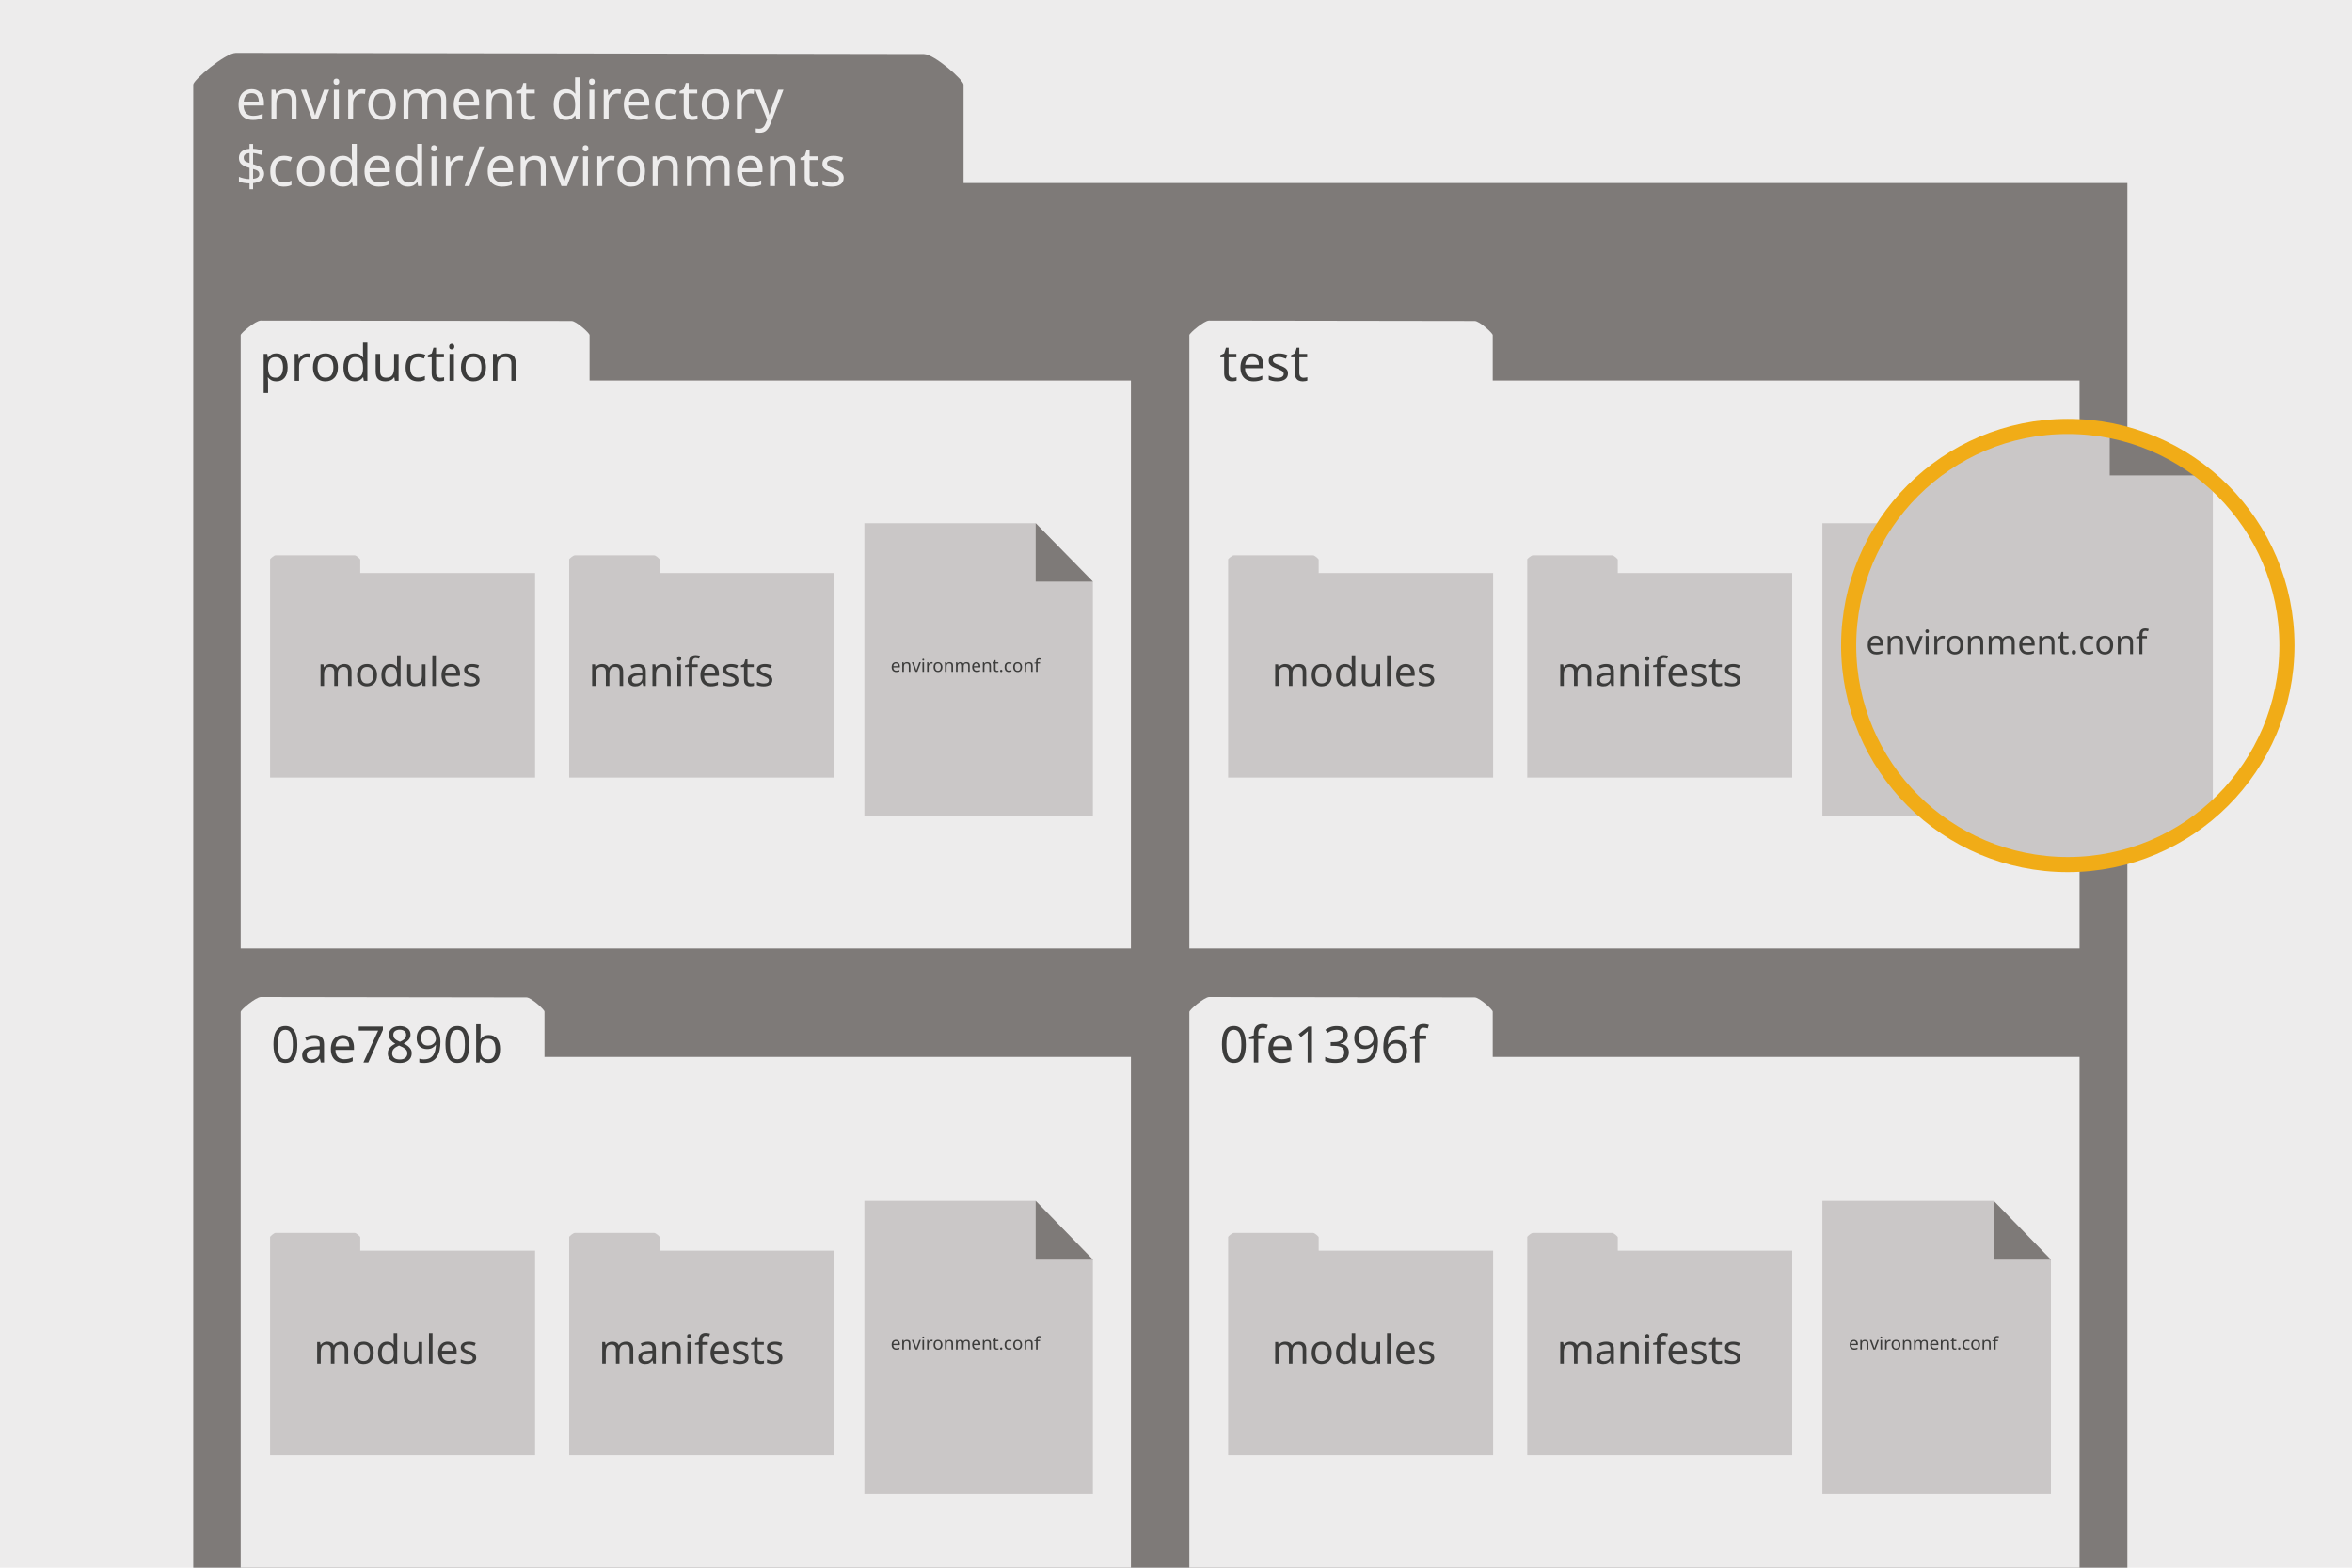
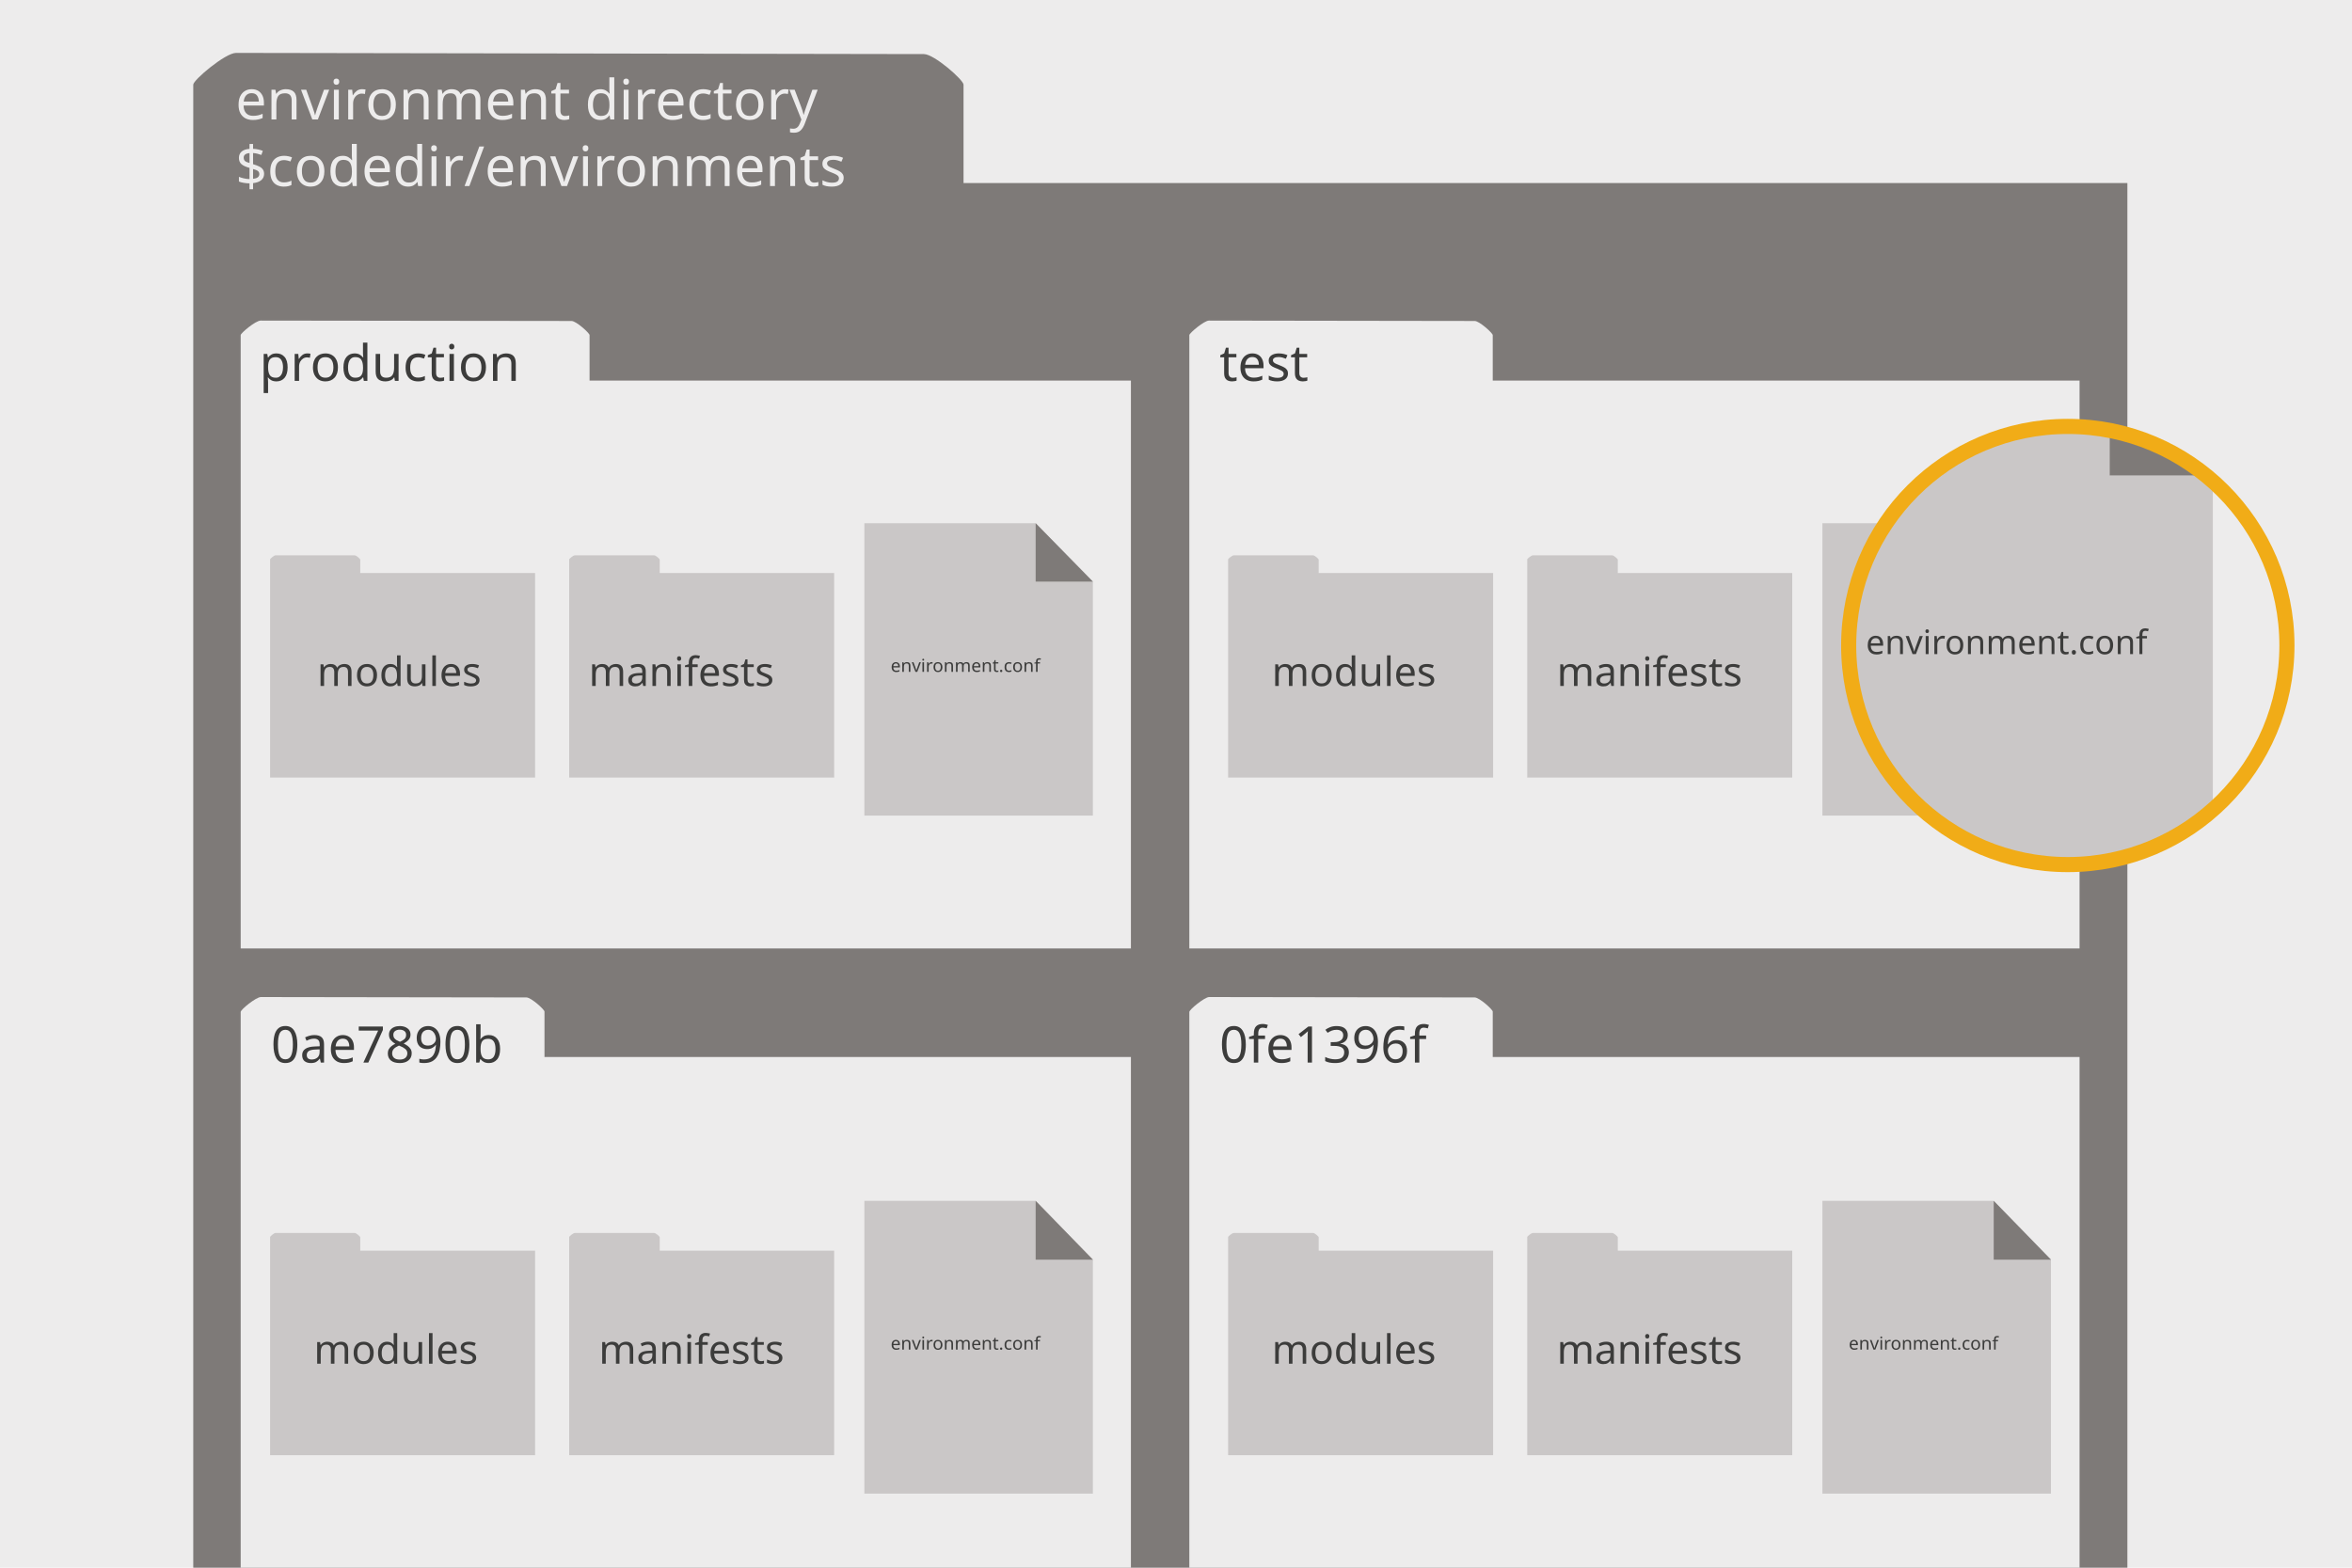
<svg xmlns="http://www.w3.org/2000/svg" xmlns:xlink="http://www.w3.org/1999/xlink" version="1.1" id="Layer_1" x="0px" y="0px" viewBox="0 0 600 400" enable-background="new 0 0 600 400" xml:space="preserve">
  <rect fill="#EDECEC" width="600" height="400" />
  <g>
    <defs>
      <rect id="SVGID_1_" width="600" height="400" />
    </defs>
    <clipPath id="SVGID_2_">
      <use xlink:href="#SVGID_1_" overflow="visible" />
    </clipPath>
    <path clip-path="url(#SVGID_2_)" fill="#7E7A78" d="M49.3,21.6v21.6v45.5V428h493.4V46.7H245.8V21.6c0-1.2-7.5-7.8-10.1-7.8   L60.2,13.5C57.5,13.5,49.3,20.4,49.3,21.6z" />
    <g clip-path="url(#SVGID_2_)">
      <text transform="matrix(1 0 0 1 60.0747 30.4739)">
-         <tspan x="0" y="0" fill="#EDECEC" font-family="'DroidSansMono'" font-size="14.143">enviroment directory</tspan>
+         <tspan x="0" y="0" fill="#EDECEC" font-family="'DroidSansMono'" font-size="14.143">environment directory</tspan>
        <tspan x="0" y="17" fill="#EDECEC" font-family="'DroidSansMono'" font-size="14.143">$codedir/environments</tspan>
      </text>
    </g>
    <path clip-path="url(#SVGID_2_)" fill="#EDECEC" d="M61.4,85.5v9.9V242h227.1V97.1H150.4V85.5c0-0.5-3.4-3.6-4.6-3.6l-79.3-0.1   C65.2,81.8,61.4,85,61.4,85.5z" />
    <g clip-path="url(#SVGID_2_)">
      <text transform="matrix(1 0 0 1 66.1699 97.1898)" fill="#3C3C3B" font-family="'DroidSansMono'" font-size="12.857">production</text>
    </g>
    <path clip-path="url(#SVGID_2_)" fill="#EDECEC" d="M303.4,85.5v9.9V242h227.1V97.1H380.8V85.5c0-0.5-3.4-3.6-4.6-3.6l-67.8-0.1   C307.2,81.8,303.4,85,303.4,85.5z" />
    <g clip-path="url(#SVGID_2_)">
      <polygon fill="#CAC7C7" points="278.8,208.1 220.5,208.1 220.5,133.5 264.2,133.5 278.8,148.4   " />
      <polygon fill="#7E7A78" points="278.8,148.4 264.2,148.4 264.2,133.5   " />
    </g>
    <g clip-path="url(#SVGID_2_)">
      <text transform="matrix(1 0 0 1 311.0947 97.1898)" fill="#3C3C3B" font-family="'DroidSansMono'" font-size="12.857">test</text>
    </g>
    <path clip-path="url(#SVGID_2_)" fill="#EDECEC" d="M303.4,258.2v9.9v146.5h227.1V269.7H380.8v-11.6c0-0.5-3.4-3.6-4.6-3.6   l-67.8-0.1C307.2,254.5,303.4,257.6,303.4,258.2z" />
    <g clip-path="url(#SVGID_2_)">
      <text transform="matrix(1 0 0 1 311.0947 271.1151)" fill="#3C3C3B" font-family="'DroidSansMono'" font-size="12.857">0fe1396f</text>
    </g>
    <path clip-path="url(#SVGID_2_)" fill="#EDECEC" d="M61.4,258.2v9.9v146.5h227.1V269.7H138.9v-11.6c0-0.5-3.4-3.6-4.6-3.6   l-67.8-0.1C65.2,254.5,61.4,257.6,61.4,258.2z" />
    <g clip-path="url(#SVGID_2_)">
      <text transform="matrix(1 0 0 1 69.1348 271.1151)" fill="#3C3C3B" font-family="'DroidSansMono'" font-size="12.857">0ae7890b</text>
    </g>
    <g clip-path="url(#SVGID_2_)">
      <text transform="matrix(1 0 0 1 227.2104 171.4315)" fill="#3C3C3B" font-family="'DroidSansMono'" font-size="4.565">environment.conf</text>
    </g>
    <path clip-path="url(#SVGID_2_)" fill="#CAC7C7" d="M68.9,142.7v3v6.2v46.5h67.6v-52.2H91.9v-3.4c0-0.2-1-1.1-1.4-1.1l-20.2,0   C70,141.6,68.9,142.6,68.9,142.7z" />
    <path clip-path="url(#SVGID_2_)" fill="#CAC7C7" d="M145.2,142.7v3v6.2v46.5h67.6v-52.2h-44.5v-3.4c0-0.2-1-1.1-1.4-1.1l-20.2,0   C146.3,141.6,145.2,142.6,145.2,142.7z" />
    <g clip-path="url(#SVGID_2_)">
      <text transform="matrix(1 0 0 1 80.8926 175.0252)" fill="#3C3C3B" font-family="'DroidSansMono'" font-size="10.286">modules</text>
    </g>
    <g clip-path="url(#SVGID_2_)">
      <text transform="matrix(1 0 0 1 150.1802 175.0252)" fill="#3C3C3B" font-family="'DroidSansMono'" font-size="10.286">manifests</text>
    </g>
    <g clip-path="url(#SVGID_2_)">
      <polygon fill="#CAC7C7" points="278.8,381.1 220.5,381.1 220.5,306.4 264.2,306.4 278.8,321.4   " />
      <polygon fill="#7E7A78" points="278.8,321.4 264.2,321.4 264.2,306.4   " />
    </g>
    <g clip-path="url(#SVGID_2_)">
      <text transform="matrix(1 0 0 1 227.2104 344.3582)" fill="#3C3C3B" font-family="'DroidSansMono'" font-size="4.565">environment.conf</text>
    </g>
    <path clip-path="url(#SVGID_2_)" fill="#CAC7C7" d="M68.9,315.6v3v6.2v46.5h67.6v-52.2H91.9v-3.4c0-0.2-1-1.1-1.4-1.1l-20.2,0   C70,314.5,68.9,315.5,68.9,315.6z" />
    <path clip-path="url(#SVGID_2_)" fill="#CAC7C7" d="M145.2,315.6v3v6.2v46.5h67.6v-52.2h-44.5v-3.4c0-0.2-1-1.1-1.4-1.1l-20.2,0   C146.3,314.5,145.2,315.5,145.2,315.6z" />
    <g clip-path="url(#SVGID_2_)">
      <text transform="matrix(1 0 0 1 80.0356 347.951)" fill="#3C3C3B" font-family="'DroidSansMono'" font-size="10.286">modules</text>
    </g>
    <g clip-path="url(#SVGID_2_)">
      <text transform="matrix(1 0 0 1 152.751 347.951)" fill="#3C3C3B" font-family="'DroidSansMono'" font-size="10.286">manifests</text>
    </g>
    <g clip-path="url(#SVGID_2_)">
      <polygon fill="#CAC7C7" points="523.2,208.1 464.9,208.1 464.9,133.5 508.6,133.5 523.2,148.4   " />
      <polygon fill="#7E7A78" points="523.2,148.4 508.6,148.4 508.6,133.5   " />
    </g>
    <g clip-path="url(#SVGID_2_)">
      <polygon fill="#CAC7C7" points="523.2,381.1 464.9,381.1 464.9,306.4 508.6,306.4 523.2,321.4   " />
      <polygon fill="#7E7A78" points="523.2,321.4 508.6,321.4 508.6,306.4   " />
    </g>
    <g clip-path="url(#SVGID_2_)">
      <text transform="matrix(1 0 0 1 471.6104 344.3582)" fill="#3C3C3B" font-family="'DroidSansMono'" font-size="4.565">environment.conf</text>
    </g>
    <path clip-path="url(#SVGID_2_)" fill="#CAC7C7" d="M313.3,315.6v3v6.2v46.5h67.6v-52.2h-44.5v-3.4c0-0.2-1-1.1-1.4-1.1l-20.2,0   C314.4,314.5,313.3,315.5,313.3,315.6z" />
    <path clip-path="url(#SVGID_2_)" fill="#CAC7C7" d="M389.6,315.6v3v6.2v46.5h67.6v-52.2h-44.5v-3.4c0-0.2-1-1.1-1.4-1.1l-20.2,0   C390.7,314.5,389.6,315.5,389.6,315.6z" />
    <g clip-path="url(#SVGID_2_)">
      <text transform="matrix(1 0 0 1 324.4346 347.951)" fill="#3C3C3B" font-family="'DroidSansMono'" font-size="10.286">modules</text>
    </g>
    <g clip-path="url(#SVGID_2_)">
      <text transform="matrix(1 0 0 1 397.1504 347.951)" fill="#3C3C3B" font-family="'DroidSansMono'" font-size="10.286">manifests</text>
    </g>
    <path clip-path="url(#SVGID_2_)" fill="#CAC7C7" d="M313.3,142.7v3v6.2v46.5h67.6v-52.2h-44.5v-3.4c0-0.2-1-1.1-1.4-1.1l-20.2,0   C314.4,141.6,313.3,142.6,313.3,142.7z" />
    <path clip-path="url(#SVGID_2_)" fill="#CAC7C7" d="M389.6,142.7v3v6.2v46.5h67.6v-52.2h-44.5v-3.4c0-0.2-1-1.1-1.4-1.1l-20.2,0   C390.7,141.6,389.6,142.6,389.6,142.7z" />
    <g clip-path="url(#SVGID_2_)">
      <text transform="matrix(1 0 0 1 324.4346 175.0252)" fill="#3C3C3B" font-family="'DroidSansMono'" font-size="10.286">modules</text>
    </g>
    <g clip-path="url(#SVGID_2_)">
      <text transform="matrix(1 0 0 1 397.1504 175.0252)" fill="#3C3C3B" font-family="'DroidSansMono'" font-size="10.286">manifests</text>
    </g>
    <g clip-path="url(#SVGID_2_)">
      <defs>
        <circle id="SVGID_3_" cx="527.5" cy="164.7" r="55.9" />
      </defs>
      <clipPath id="SVGID_4_">
        <use xlink:href="#SVGID_3_" overflow="visible" />
      </clipPath>
      <g clip-path="url(#SVGID_4_)">
        <path fill="#7E7A78" d="M-289.1-144.5v38.8v82v611.1h888.7V-99.2H64.8v-45.3c0-2.1-13.4-14.1-18.2-14.1l-316.1-0.4     C-274.2-159-289.1-146.5-289.1-144.5z" />
        <path fill="#EDECEC" d="M168.6,11v17.9v264h417.3v-261H308.1V11c0-1-6.2-6.5-8.4-6.5L177.7,4.3C175.5,4.3,168.6,10.1,168.6,11z" />
        <g>
          <polygon fill="#CAC7C7" points="564.5,228.8 459.5,228.8 459.5,94.4 538.2,94.4 564.5,121.3     " />
          <polygon fill="#7E7A78" points="564.4,121.3 538.2,121.3 538.2,94.3     " />
        </g>
        <g>
          <text transform="matrix(1 0 0 1 475.9902 166.9026)" fill="#3C3C3B" font-family="'DroidSansMono'" font-size="8.591">environment.conf</text>
        </g>
      </g>
      <use xlink:href="#SVGID_3_" overflow="visible" fill="none" stroke="#F1AC17" stroke-width="3.857" stroke-miterlimit="10" />
    </g>
  </g>
</svg>
